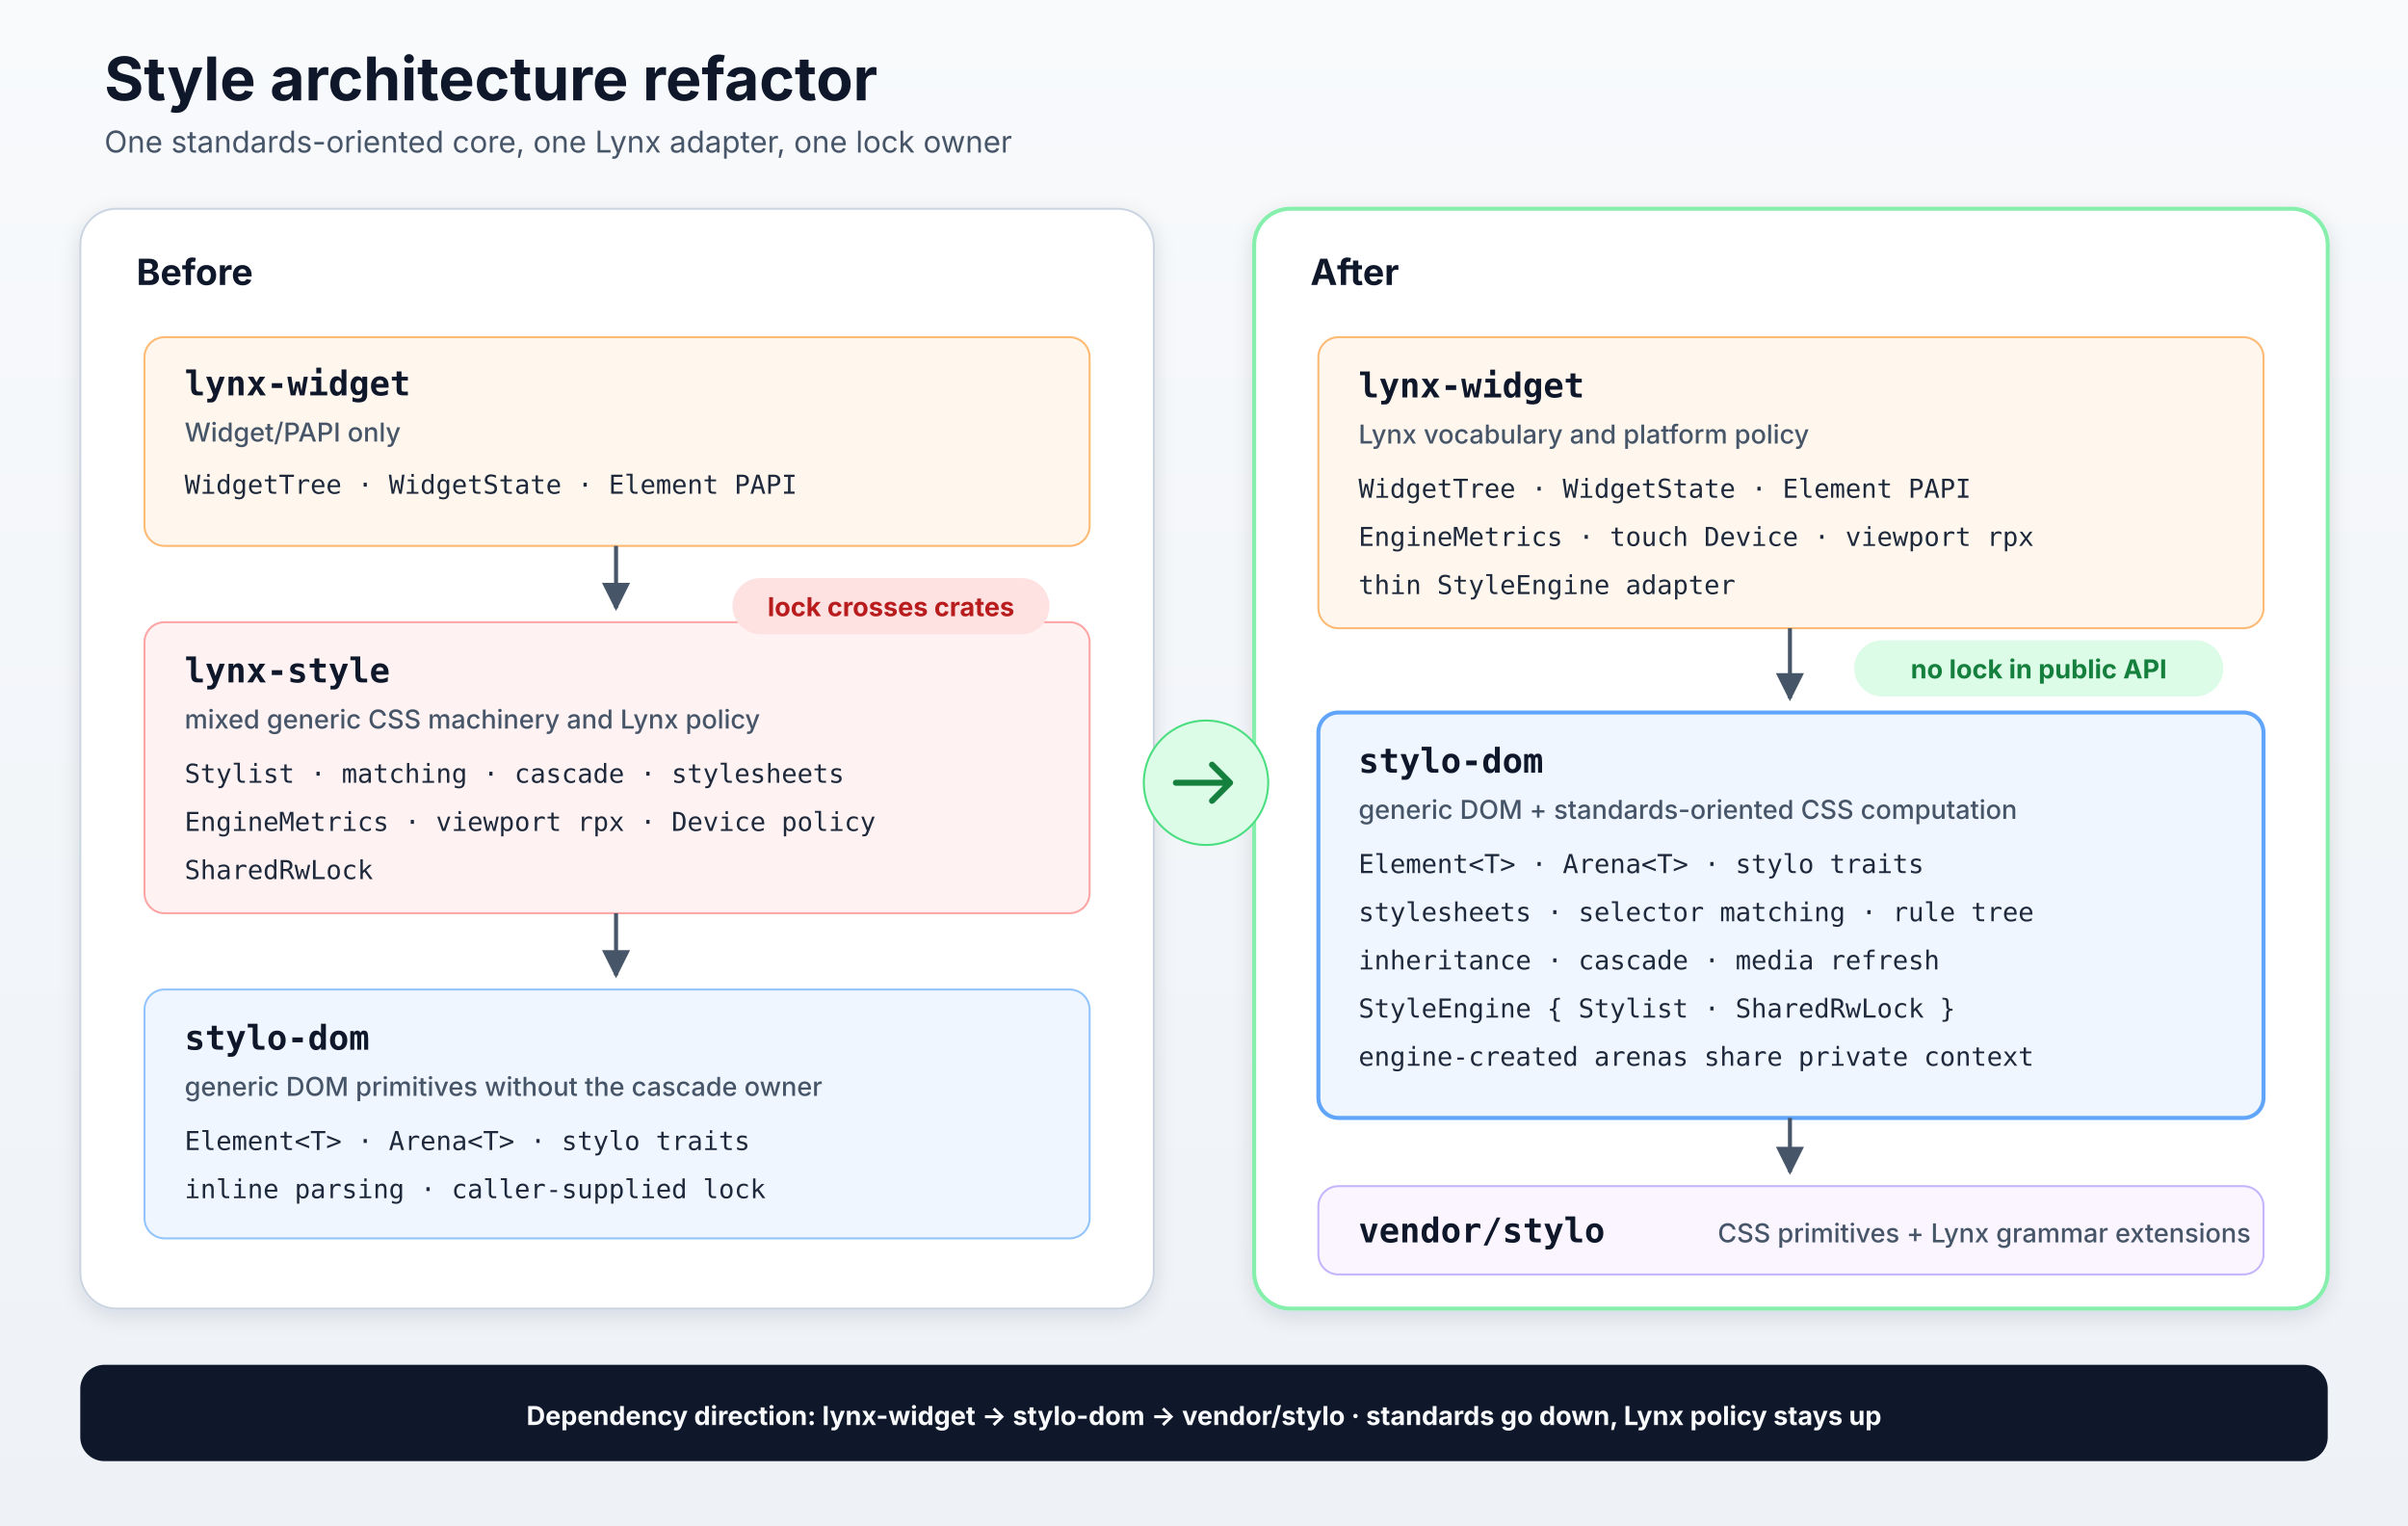
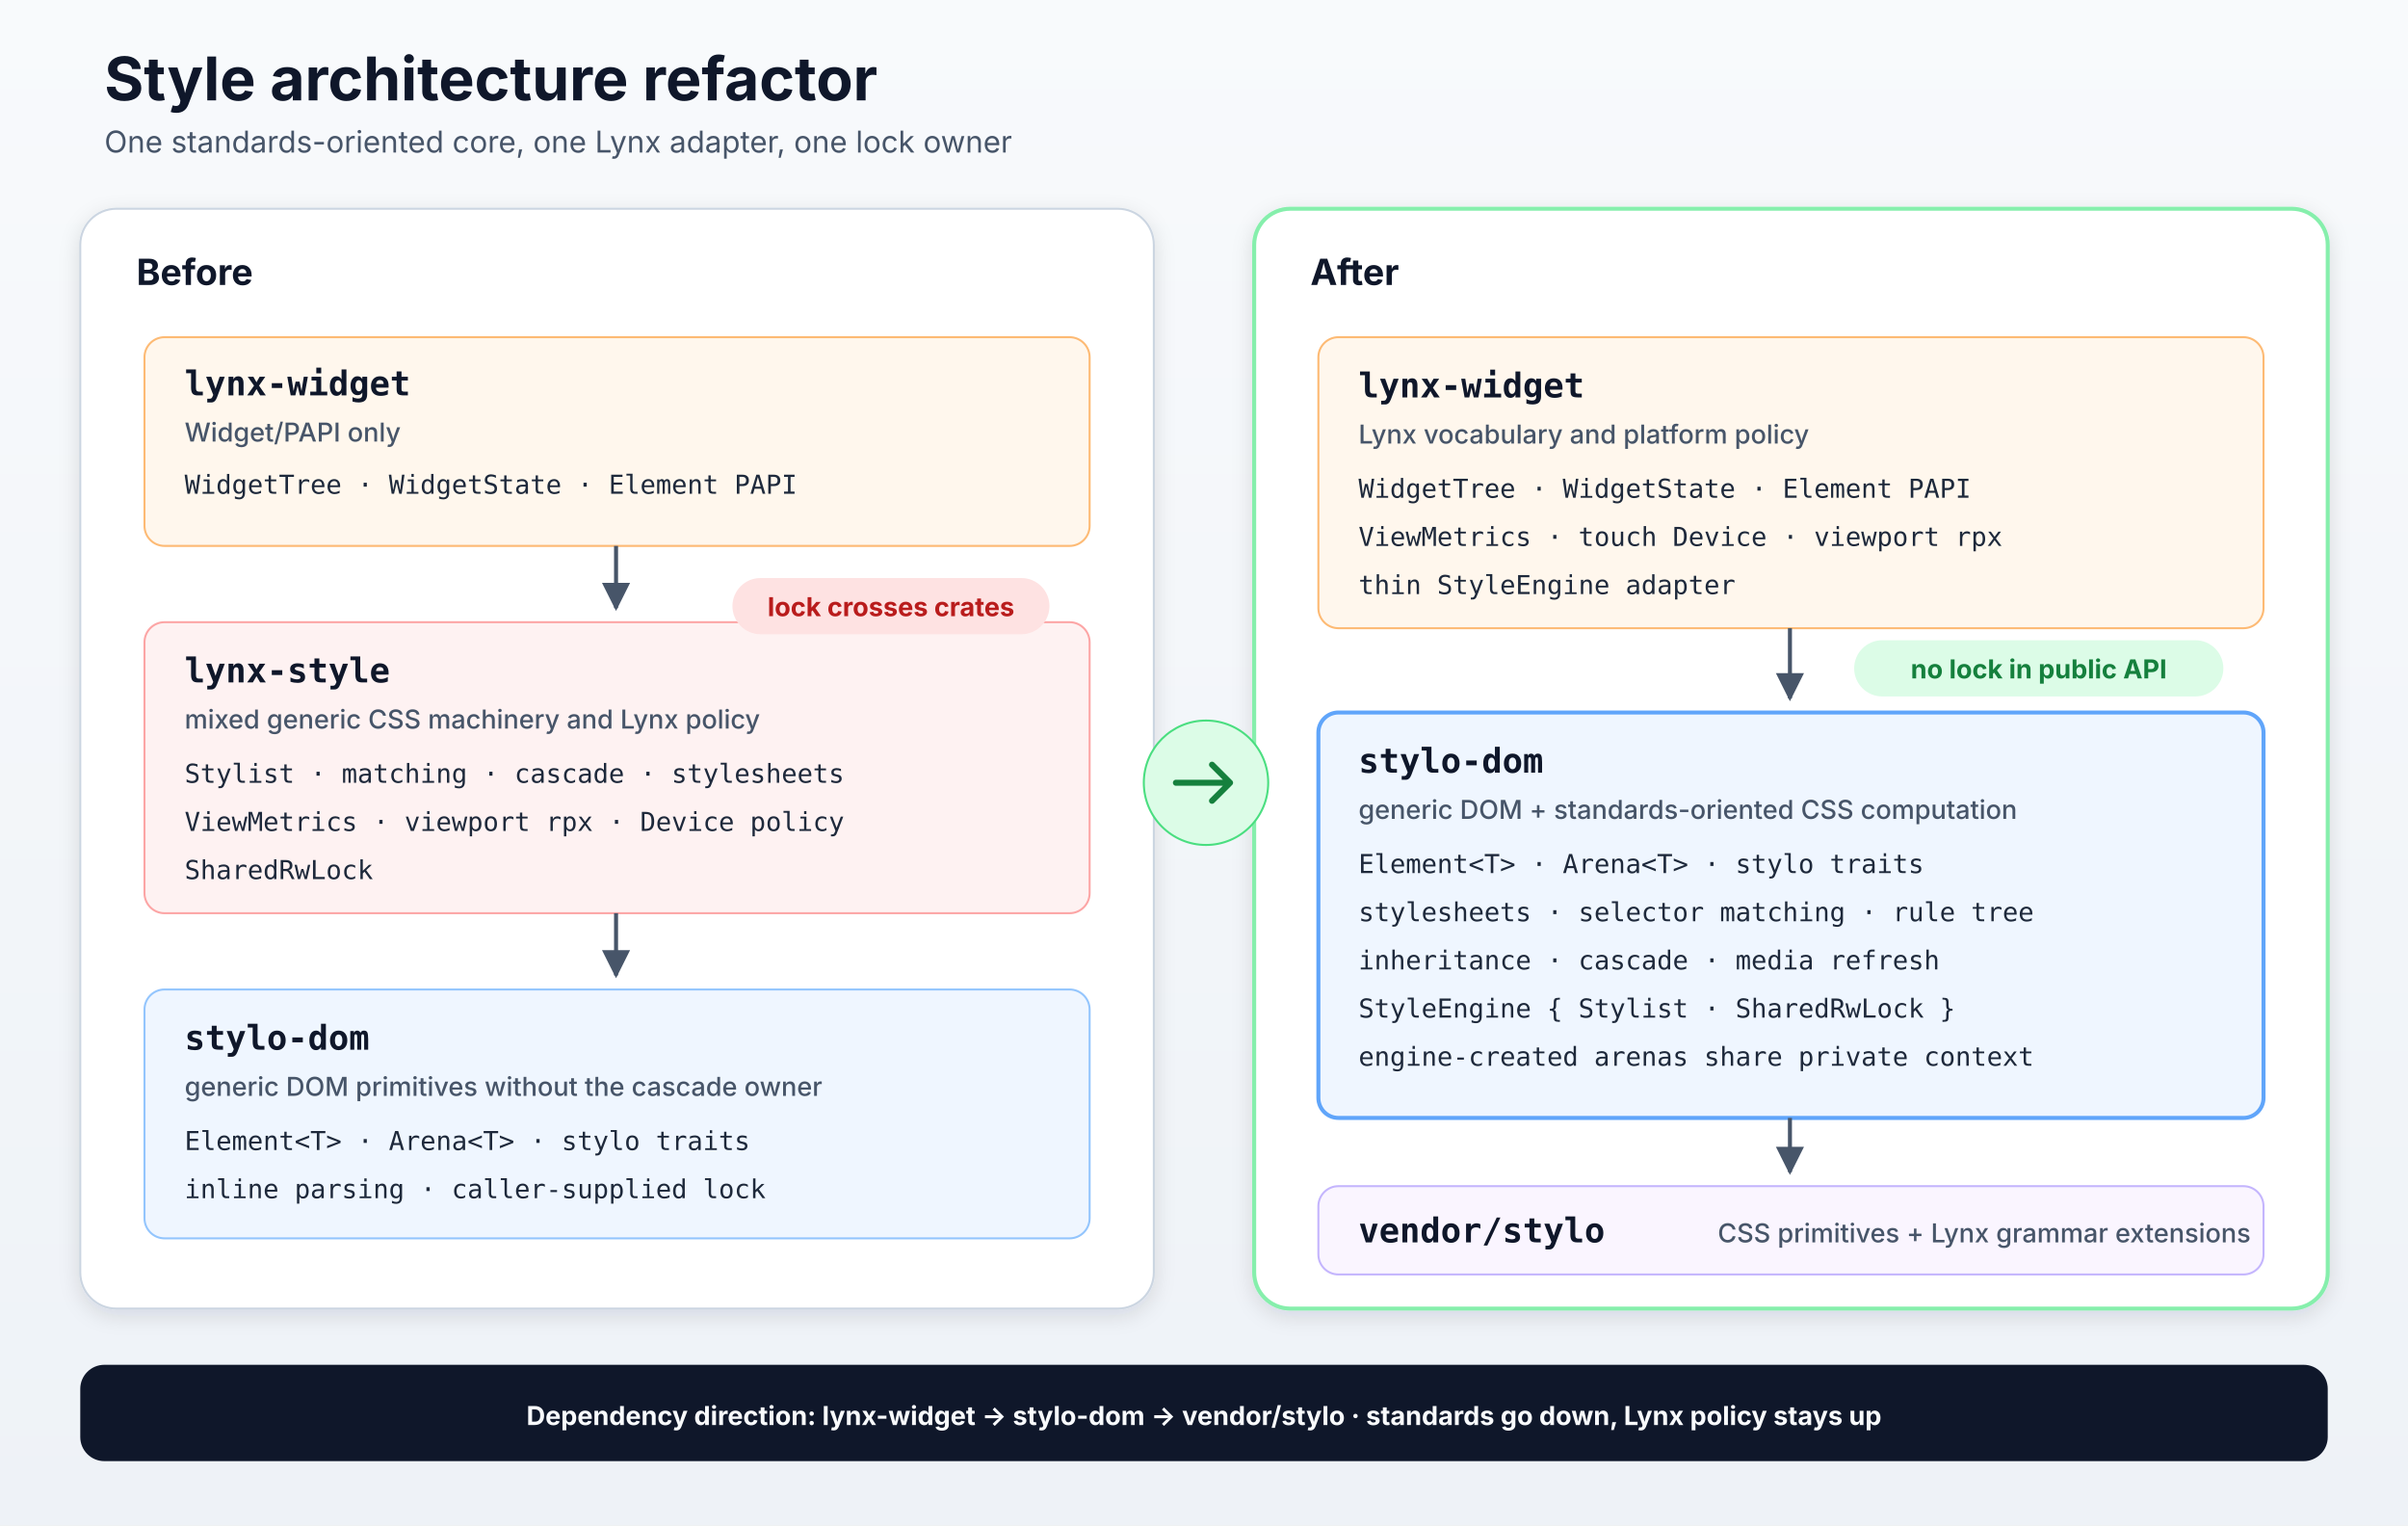
<svg xmlns="http://www.w3.org/2000/svg" viewBox="0 0 1200 760" role="img" aria-labelledby="title desc">
  <defs>
    <linearGradient id="page" x1="0" y1="0" x2="0" y2="1">
      <stop offset="0" stop-color="#f8fafc" />
      <stop offset="1" stop-color="#eef2f7" />
    </linearGradient>
    <filter id="shadow" x="-20%" y="-20%" width="140%" height="140%">
      <feDropShadow dx="0" dy="3" stdDeviation="5" flood-color="#0f172a" flood-opacity="0.12" />
    </filter>
    <marker id="arrow" viewBox="0 0 10 10" refX="9" refY="5" markerWidth="7" markerHeight="7" orient="auto-start-reverse">
      <path d="M0 0L10 5L0 10Z" fill="#475569" />
    </marker>
    <style>
      .title { font: 700 30px -apple-system, BlinkMacSystemFont, "Segoe UI", sans-serif; fill: #0f172a; }
      .subtitle { font: 400 15px -apple-system, BlinkMacSystemFont, "Segoe UI", sans-serif; fill: #475569; }
      .panel-title { font: 700 18px -apple-system, BlinkMacSystemFont, "Segoe UI", sans-serif; fill: #0f172a; }
      .crate { font: 700 17px ui-monospace, SFMono-Regular, Menlo, monospace; fill: #0f172a; }
      .role { font: 500 13px -apple-system, BlinkMacSystemFont, "Segoe UI", sans-serif; fill: #475569; }
      .item { font: 500 13px ui-monospace, SFMono-Regular, Menlo, monospace; fill: #1e293b; }
      .small { font: 500 12px -apple-system, BlinkMacSystemFont, "Segoe UI", sans-serif; fill: #475569; }
      .callout { font: 700 13px -apple-system, BlinkMacSystemFont, "Segoe UI", sans-serif; }
      .arrow { fill: none; stroke: #475569; stroke-width: 2; marker-end: url(#arrow); }
    </style>
  </defs>
  <rect width="1200" height="760" fill="url(#page)" />
  <text x="52" y="50" class="title">Style architecture refactor</text>
  <text x="52" y="76" class="subtitle">One standards-oriented core, one Lynx adapter, one lock owner</text>
  <rect x="40" y="104" width="535" height="548" rx="18" fill="#fff" stroke="#cbd5e1" filter="url(#shadow)" />
  <rect x="625" y="104" width="535" height="548" rx="18" fill="#fff" stroke="#86efac" stroke-width="2" filter="url(#shadow)" />
  <text x="68" y="142" class="panel-title">Before</text>
  <text x="653" y="142" class="panel-title">After</text>
  <rect x="72" y="168" width="471" height="104" rx="10" fill="#fff7ed" stroke="#fdba74" />
  <text x="92" y="197" class="crate">lynx-widget</text>
  <text x="92" y="220" class="role">Widget/PAPI only</text>
  <text x="92" y="246" class="item">WidgetTree · WidgetState · Element PAPI</text>
  <path d="M307 272V303" class="arrow" />
  <rect x="72" y="310" width="471" height="145" rx="10" fill="#fef2f2" stroke="#fca5a5" />
  <text x="92" y="340" class="crate">lynx-style</text>
  <text x="92" y="363" class="role">mixed generic CSS machinery and Lynx policy</text>
  <text x="92" y="390" class="item">Stylist · matching · cascade · stylesheets</text>
-   <text x="92" y="414" class="item">EngineMetrics · viewport rpx · Device policy</text>
+   <text x="92" y="414" class="item">ViewMetrics · viewport rpx · Device policy</text>
  <text x="92" y="438" class="item">SharedRwLock</text>
  <path d="M307 455V486" class="arrow" />
  <rect x="72" y="493" width="471" height="124" rx="10" fill="#eff6ff" stroke="#93c5fd" />
  <text x="92" y="523" class="crate">stylo-dom</text>
  <text x="92" y="546" class="role">generic DOM primitives without the cascade owner</text>
  <text x="92" y="573" class="item">Element&lt;T&gt; · Arena&lt;T&gt; · stylo traits</text>
  <text x="92" y="597" class="item">inline parsing · caller-supplied lock</text>
  <rect x="365" y="288" width="158" height="28" rx="14" fill="#fee2e2" />
  <text x="444" y="307" text-anchor="middle" class="callout" fill="#b91c1c">lock crosses crates</text>
  <rect x="657" y="168" width="471" height="145" rx="10" fill="#fff7ed" stroke="#fdba74" />
  <text x="677" y="198" class="crate">lynx-widget</text>
  <text x="677" y="221" class="role">Lynx vocabulary and platform policy</text>
  <text x="677" y="248" class="item">WidgetTree · WidgetState · Element PAPI</text>
-   <text x="677" y="272" class="item">EngineMetrics · touch Device · viewport rpx</text>
+   <text x="677" y="272" class="item">ViewMetrics · touch Device · viewport rpx</text>
  <text x="677" y="296" class="item">thin StyleEngine adapter</text>
  <path d="M892 313V348" class="arrow" />
  <rect x="924" y="319" width="184" height="28" rx="14" fill="#dcfce7" />
  <text x="1016" y="338" text-anchor="middle" class="callout" fill="#15803d">no lock in public API</text>
  <rect x="657" y="355" width="471" height="202" rx="10" fill="#eff6ff" stroke="#60a5fa" stroke-width="2" />
  <text x="677" y="385" class="crate">stylo-dom</text>
  <text x="677" y="408" class="role">generic DOM + standards-oriented CSS computation</text>
  <text x="677" y="435" class="item">Element&lt;T&gt; · Arena&lt;T&gt; · stylo traits</text>
  <text x="677" y="459" class="item">stylesheets · selector matching · rule tree</text>
  <text x="677" y="483" class="item">inheritance · cascade · media refresh</text>
  <text x="677" y="507" class="item">StyleEngine { Stylist · SharedRwLock }</text>
  <text x="677" y="531" class="item">engine-created arenas share private context</text>
  <path d="M892 557V584" class="arrow" />
  <rect x="657" y="591" width="471" height="44" rx="10" fill="#faf5ff" stroke="#c4b5fd" />
  <text x="677" y="619" class="crate">vendor/stylo</text>
  <text x="856" y="619" class="role">CSS primitives + Lynx grammar extensions</text>
  <g transform="translate(541 356)">
    <circle cx="60" cy="34" r="31" fill="#dcfce7" stroke="#4ade80" />
    <path d="M45 34H72M63 25L72 34L63 43" fill="none" stroke="#15803d" stroke-width="3" stroke-linecap="round" stroke-linejoin="round" />
  </g>
  <rect x="40" y="680" width="1120" height="48" rx="12" fill="#0f172a" />
  <text x="600" y="710" text-anchor="middle" class="callout" fill="#f8fafc">Dependency direction: lynx-widget → stylo-dom → vendor/stylo · standards go down, Lynx policy stays up</text>
</svg>
